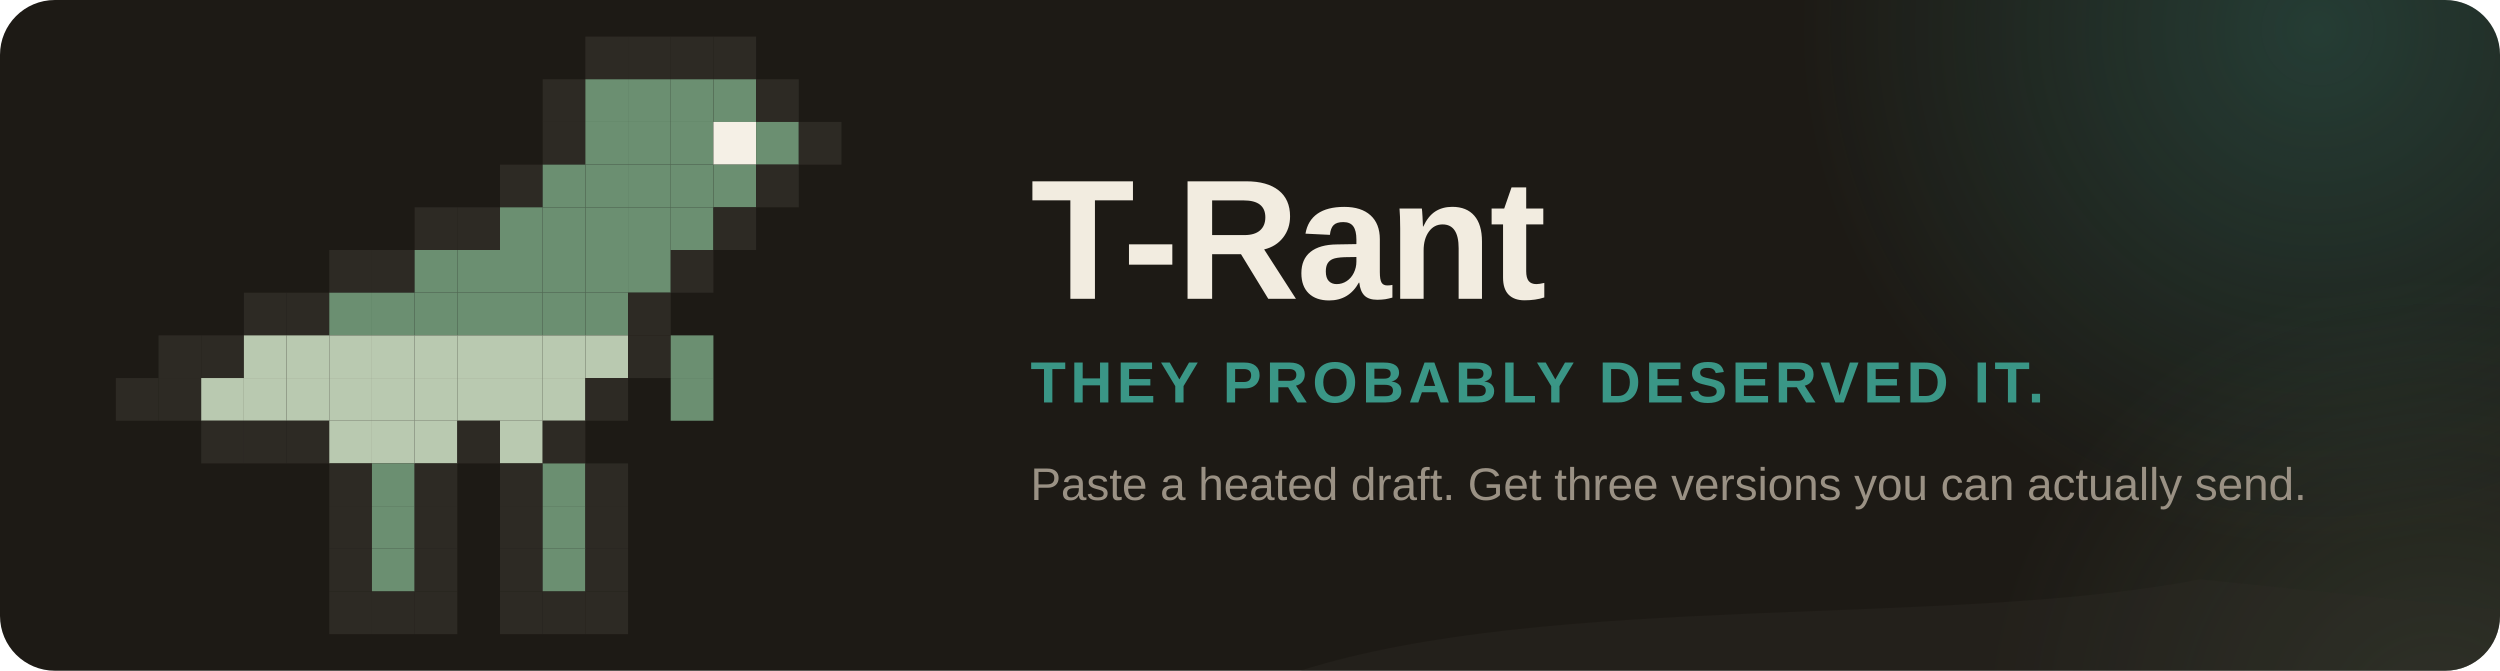
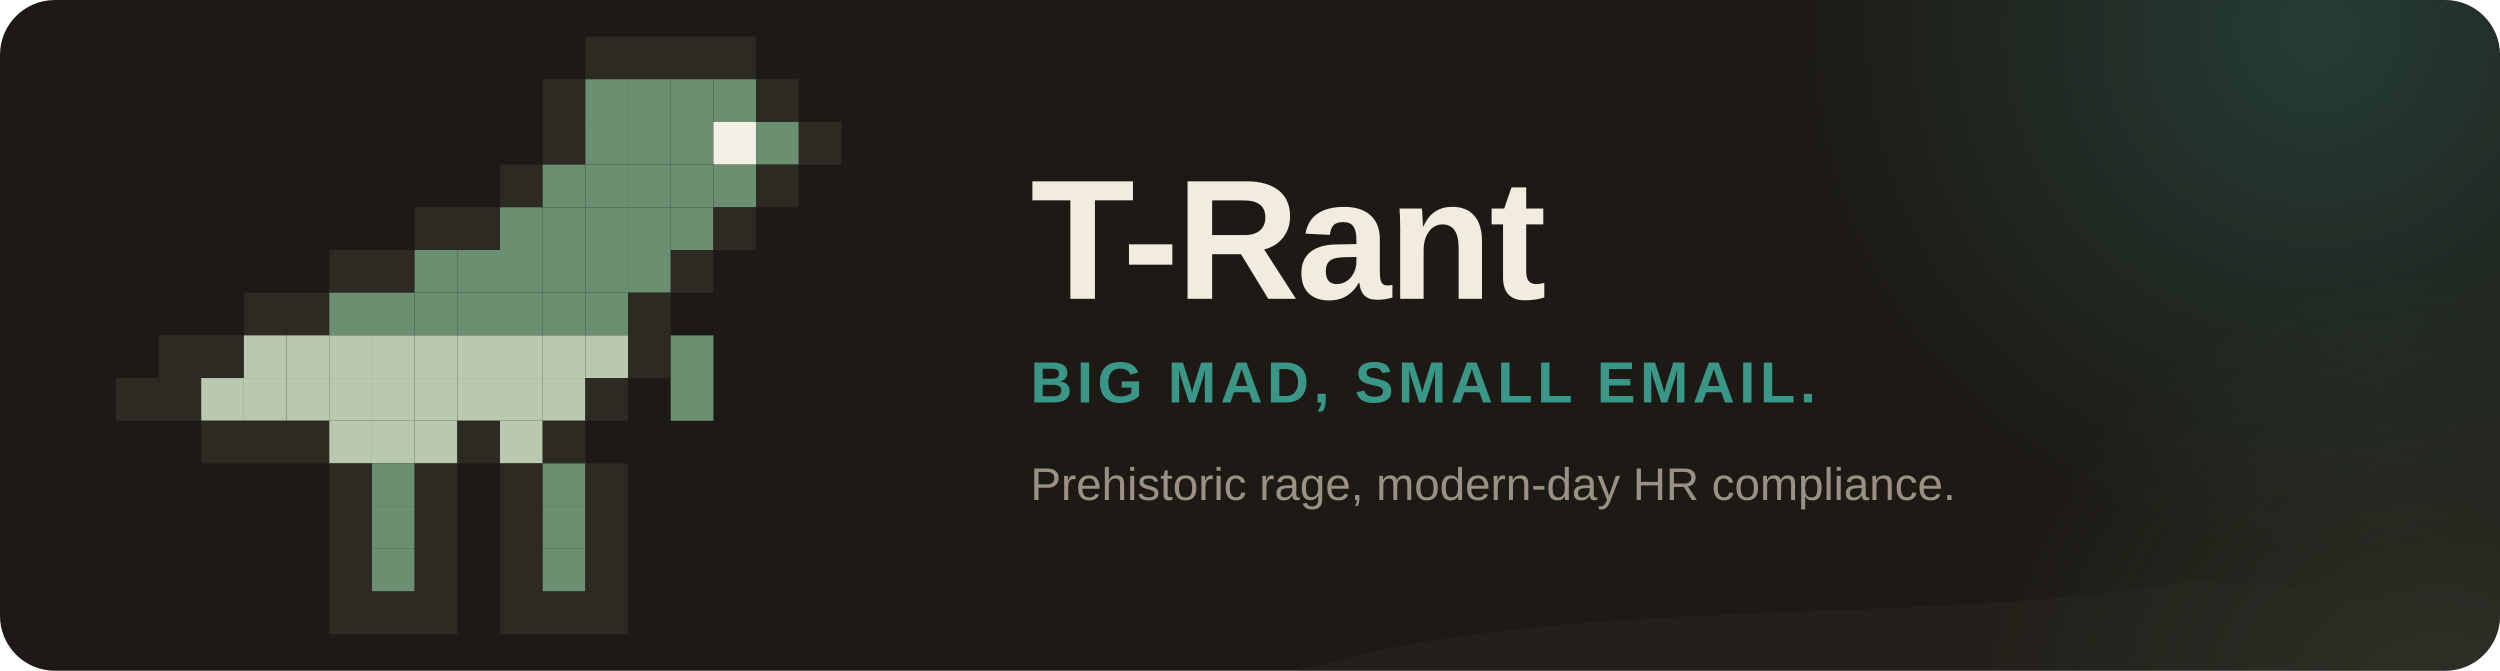
<svg xmlns="http://www.w3.org/2000/svg" width="820" height="220" viewBox="0 0 820 220" role="img" aria-label="T-Rant: a pixel-art T-Rex mascot beside the project name and tagline">
  <defs>
    <radialGradient id="glowTeal" cx="50%" cy="50%" r="50%">
      <stop offset="0%" stop-color="#3a9686" stop-opacity="0.28" />
      <stop offset="100%" stop-color="#3a9686" stop-opacity="0" />
    </radialGradient>
    <radialGradient id="glowSage" cx="50%" cy="50%" r="50%">
      <stop offset="0%" stop-color="#6b8f71" stop-opacity="0.22" />
      <stop offset="100%" stop-color="#6b8f71" stop-opacity="0" />
    </radialGradient>
    <clipPath id="clip">
      <rect width="820" height="220" rx="18" />
    </clipPath>
  </defs>
  <rect width="820" height="220" rx="18" fill="#1d1a15" />
  <g clip-path="url(#clip)">
    <circle cx="760" cy="10" r="170" fill="url(#glowTeal)" />
    <circle cx="800" cy="240" r="150" fill="url(#glowSage)" />
    <path d="M 426.4 220 C 508.4 194, 639.6 206, 721.6 190 L 820 200 L 820 220 Z" fill="#2d2a24" opacity="0.35" />
  </g>
  <rect x="192" y="12" width="14" height="14" fill="#2d2a24" />
  <rect x="206" y="12" width="14" height="14" fill="#2d2a24" />
  <rect x="220" y="12" width="14" height="14" fill="#2d2a24" />
  <rect x="234" y="12" width="14" height="14" fill="#2d2a24" />
  <rect x="178" y="26" width="14" height="14" fill="#2d2a24" />
  <rect x="192" y="26" width="14" height="14" fill="#6b8f71" />
  <rect x="206" y="26" width="14" height="14" fill="#6b8f71" />
  <rect x="220" y="26" width="14" height="14" fill="#6b8f71" />
  <rect x="234" y="26" width="14" height="14" fill="#6b8f71" />
  <rect x="248" y="26" width="14" height="14" fill="#2d2a24" />
  <rect x="178" y="40" width="14" height="14" fill="#2d2a24" />
  <rect x="192" y="40" width="14" height="14" fill="#6b8f71" />
  <rect x="206" y="40" width="14" height="14" fill="#6b8f71" />
  <rect x="220" y="40" width="14" height="14" fill="#6b8f71" />
  <rect x="234" y="40" width="14" height="14" fill="#f5f0e6" />
  <rect x="248" y="40" width="14" height="14" fill="#6b8f71" />
  <rect x="262" y="40" width="14" height="14" fill="#2d2a24" />
  <rect x="164" y="54" width="14" height="14" fill="#2d2a24" />
  <rect x="178" y="54" width="14" height="14" fill="#6b8f71" />
  <rect x="192" y="54" width="14" height="14" fill="#6b8f71" />
  <rect x="206" y="54" width="14" height="14" fill="#6b8f71" />
  <rect x="220" y="54" width="14" height="14" fill="#6b8f71" />
  <rect x="234" y="54" width="14" height="14" fill="#6b8f71" />
  <rect x="248" y="54" width="14" height="14" fill="#2d2a24" />
  <rect x="136" y="68" width="14" height="14" fill="#2d2a24" />
  <rect x="150" y="68" width="14" height="14" fill="#2d2a24" />
  <rect x="164" y="68" width="14" height="14" fill="#6b8f71" />
  <rect x="178" y="68" width="14" height="14" fill="#6b8f71" />
  <rect x="192" y="68" width="14" height="14" fill="#6b8f71" />
  <rect x="206" y="68" width="14" height="14" fill="#6b8f71" />
  <rect x="220" y="68" width="14" height="14" fill="#6b8f71" />
  <rect x="234" y="68" width="14" height="14" fill="#2d2a24" />
  <rect x="108" y="82" width="14" height="14" fill="#2d2a24" />
  <rect x="122" y="82" width="14" height="14" fill="#2d2a24" />
  <rect x="136" y="82" width="14" height="14" fill="#6b8f71" />
  <rect x="150" y="82" width="14" height="14" fill="#6b8f71" />
  <rect x="164" y="82" width="14" height="14" fill="#6b8f71" />
  <rect x="178" y="82" width="14" height="14" fill="#6b8f71" />
  <rect x="192" y="82" width="14" height="14" fill="#6b8f71" />
  <rect x="206" y="82" width="14" height="14" fill="#6b8f71" />
  <rect x="220" y="82" width="14" height="14" fill="#2d2a24" />
  <rect x="80" y="96" width="14" height="14" fill="#2d2a24" />
  <rect x="94" y="96" width="14" height="14" fill="#2d2a24" />
  <rect x="108" y="96" width="14" height="14" fill="#6b8f71" />
  <rect x="122" y="96" width="14" height="14" fill="#6b8f71" />
  <rect x="136" y="96" width="14" height="14" fill="#6b8f71" />
  <rect x="150" y="96" width="14" height="14" fill="#6b8f71" />
  <rect x="164" y="96" width="14" height="14" fill="#6b8f71" />
  <rect x="178" y="96" width="14" height="14" fill="#6b8f71" />
  <rect x="192" y="96" width="14" height="14" fill="#6b8f71" />
  <rect x="206" y="96" width="14" height="14" fill="#2d2a24" />
  <rect x="52" y="110" width="14" height="14" fill="#2d2a24" />
  <rect x="66" y="110" width="14" height="14" fill="#2d2a24" />
  <rect x="80" y="110" width="14" height="14" fill="#b9c9b0" />
  <rect x="94" y="110" width="14" height="14" fill="#b9c9b0" />
  <rect x="108" y="110" width="14" height="14" fill="#b9c9b0" />
  <rect x="122" y="110" width="14" height="14" fill="#b9c9b0" />
  <rect x="136" y="110" width="14" height="14" fill="#b9c9b0" />
  <rect x="150" y="110" width="14" height="14" fill="#b9c9b0" />
  <rect x="164" y="110" width="14" height="14" fill="#b9c9b0" />
  <rect x="178" y="110" width="14" height="14" fill="#b9c9b0" />
  <rect x="192" y="110" width="14" height="14" fill="#b9c9b0" />
  <rect x="206" y="110" width="14" height="14" fill="#2d2a24" />
  <rect x="220" y="110" width="14" height="14" fill="#6b8f71" />
  <rect x="38" y="124" width="14" height="14" fill="#2d2a24" />
  <rect x="52" y="124" width="14" height="14" fill="#2d2a24" />
  <rect x="66" y="124" width="14" height="14" fill="#b9c9b0" />
  <rect x="80" y="124" width="14" height="14" fill="#b9c9b0" />
  <rect x="94" y="124" width="14" height="14" fill="#b9c9b0" />
  <rect x="108" y="124" width="14" height="14" fill="#b9c9b0" />
  <rect x="122" y="124" width="14" height="14" fill="#b9c9b0" />
  <rect x="136" y="124" width="14" height="14" fill="#b9c9b0" />
  <rect x="150" y="124" width="14" height="14" fill="#b9c9b0" />
  <rect x="164" y="124" width="14" height="14" fill="#b9c9b0" />
  <rect x="178" y="124" width="14" height="14" fill="#b9c9b0" />
  <rect x="192" y="124" width="14" height="14" fill="#2d2a24" />
  <rect x="220" y="124" width="14" height="14" fill="#6b8f71" />
  <rect x="66" y="138" width="14" height="14" fill="#2d2a24" />
  <rect x="80" y="138" width="14" height="14" fill="#2d2a24" />
  <rect x="94" y="138" width="14" height="14" fill="#2d2a24" />
  <rect x="108" y="138" width="14" height="14" fill="#b9c9b0" />
  <rect x="122" y="138" width="14" height="14" fill="#b9c9b0" />
  <rect x="136" y="138" width="14" height="14" fill="#b9c9b0" />
  <rect x="150" y="138" width="14" height="14" fill="#2d2a24" />
  <rect x="164" y="138" width="14" height="14" fill="#b9c9b0" />
  <rect x="178" y="138" width="14" height="14" fill="#2d2a24" />
  <rect x="108" y="152" width="14" height="14" fill="#2d2a24" />
  <rect x="122" y="152" width="14" height="14" fill="#6b8f71" />
  <rect x="136" y="152" width="14" height="14" fill="#2d2a24" />
  <rect x="164" y="152" width="14" height="14" fill="#2d2a24" />
  <rect x="178" y="152" width="14" height="14" fill="#6b8f71" />
  <rect x="192" y="152" width="14" height="14" fill="#2d2a24" />
  <rect x="108" y="166" width="14" height="14" fill="#2d2a24" />
  <rect x="122" y="166" width="14" height="14" fill="#6b8f71" />
  <rect x="136" y="166" width="14" height="14" fill="#2d2a24" />
  <rect x="164" y="166" width="14" height="14" fill="#2d2a24" />
  <rect x="178" y="166" width="14" height="14" fill="#6b8f71" />
  <rect x="192" y="166" width="14" height="14" fill="#2d2a24" />
  <rect x="108" y="180" width="14" height="14" fill="#2d2a24" />
  <rect x="122" y="180" width="14" height="14" fill="#6b8f71" />
  <rect x="136" y="180" width="14" height="14" fill="#2d2a24" />
  <rect x="164" y="180" width="14" height="14" fill="#2d2a24" />
  <rect x="178" y="180" width="14" height="14" fill="#6b8f71" />
  <rect x="192" y="180" width="14" height="14" fill="#2d2a24" />
  <rect x="108" y="194" width="14" height="14" fill="#2d2a24" />
  <rect x="122" y="194" width="14" height="14" fill="#2d2a24" />
  <rect x="136" y="194" width="14" height="14" fill="#2d2a24" />
  <rect x="164" y="194" width="14" height="14" fill="#2d2a24" />
  <rect x="178" y="194" width="14" height="14" fill="#2d2a24" />
  <rect x="192" y="194" width="14" height="14" fill="#2d2a24" />
  <text x="338" y="98" font-family="'Segoe UI', 'Helvetica Neue', Arial, sans-serif" font-size="56" font-weight="800" fill="#f2ece0" letter-spacing="-1">T-Rant</text>
-   <text x="338" y="132" font-family="'Segoe UI', 'Helvetica Neue', Arial, sans-serif" font-size="19" font-weight="700" fill="#3a9686" letter-spacing="1.5">THEY PROBABLY DESERVED IT.</text>
-   <text x="338" y="164" font-family="'Segoe UI', 'Helvetica Neue', Arial, sans-serif" font-size="15" fill="#9a9184">Paste a heated draft. Get three versions you can actually send.</text>
+   <text x="338" y="132" font-family="'Segoe UI', 'Helvetica Neue', Arial, sans-serif" font-size="19" font-weight="700" fill="#3a9686" letter-spacing="1.5">BIG MAD, SMALL EMAIL.</text>
+   <text x="338" y="164" font-family="'Segoe UI', 'Helvetica Neue', Arial, sans-serif" font-size="15" fill="#9a9184">Prehistoric rage, modern-day HR compliance.</text>
</svg>
